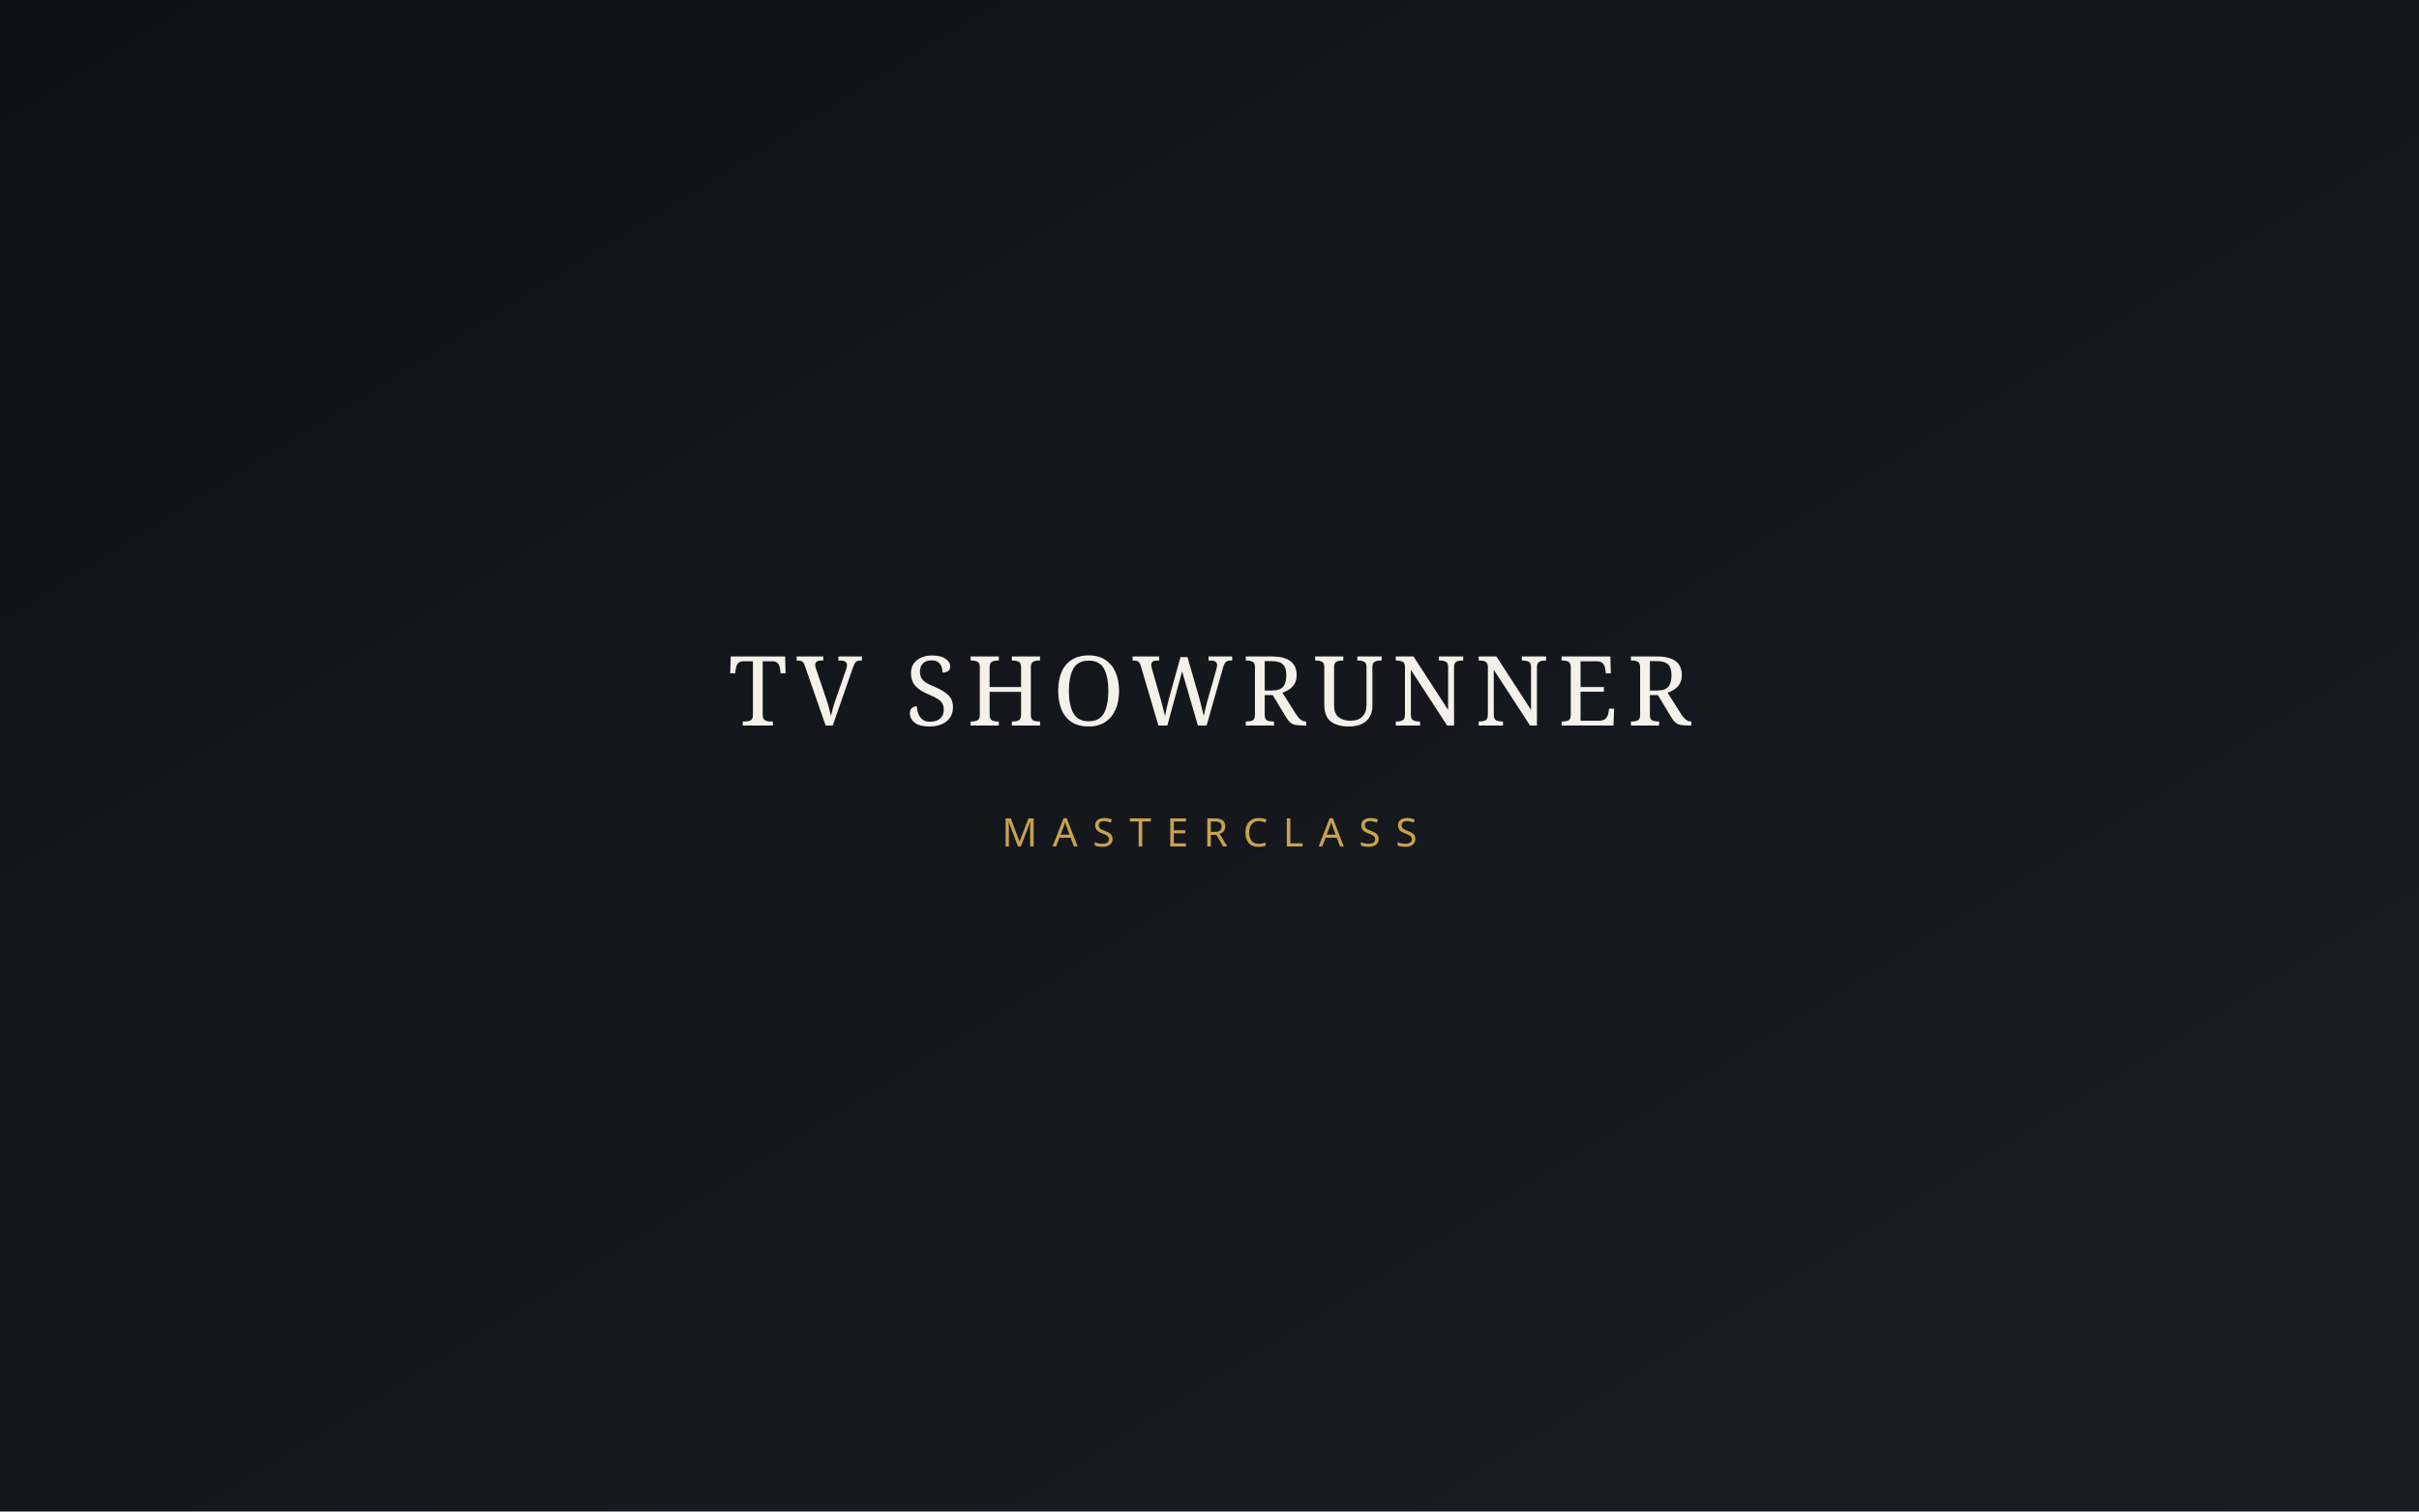
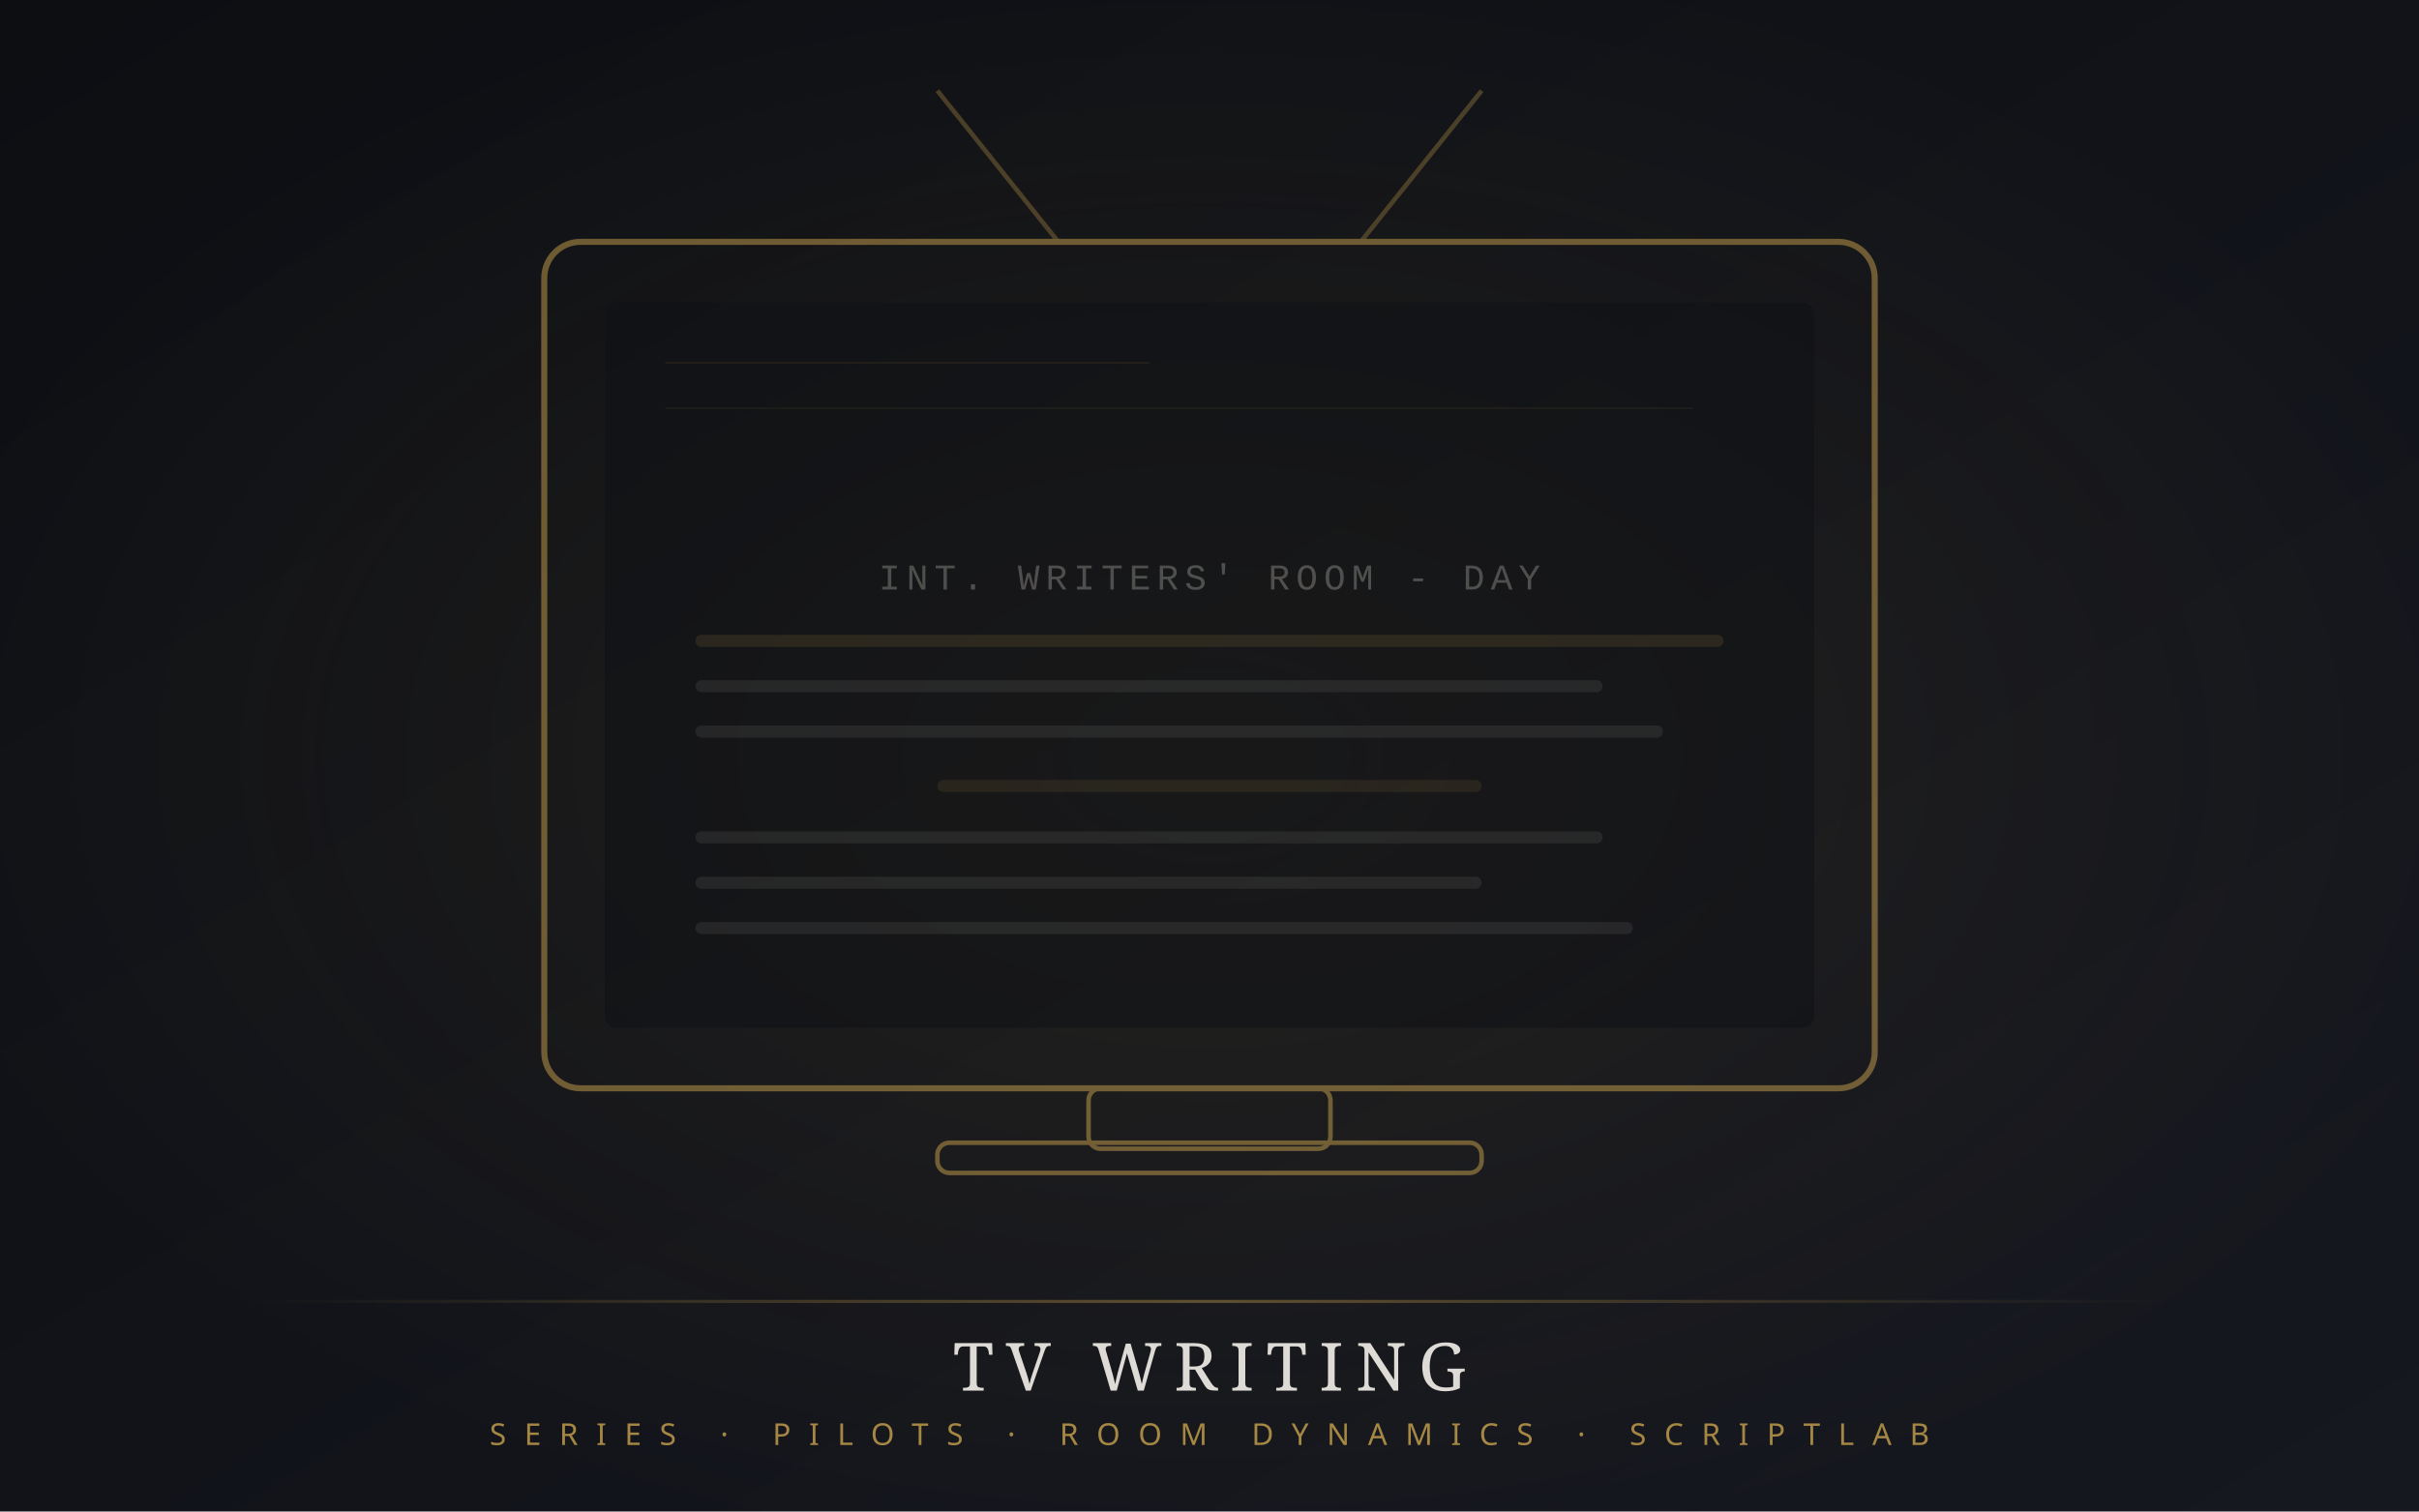
<svg xmlns="http://www.w3.org/2000/svg" width="800" height="500" viewBox="0 0 800 500">
  <defs>
    <linearGradient id="bg" x1="0%" y1="0%" x2="100%" y2="100%">
-       <stop offset="0%" stop-color="#0f1115" />
-       <stop offset="100%" stop-color="#1a1d24" />
+       <stop offset="0%" stop-color="#0c0e12" />
+       <stop offset="100%" stop-color="#161820" />
+     </linearGradient>
+     <radialGradient id="glow" cx="50%" cy="50%" r="55%">
+       <stop offset="0%" stop-color="#c9a24d" stop-opacity="0.1" />
+       <stop offset="100%" stop-color="#c9a24d" stop-opacity="0" />
+     </radialGradient>
+     <linearGradient id="gold" x1="0%" y1="0%" x2="100%" y2="0%">
+       <stop offset="0%" stop-color="#c9a24d" stop-opacity="0" />
+       <stop offset="50%" stop-color="#c9a24d" />
+       <stop offset="100%" stop-color="#c9a24d" stop-opacity="0" />
    </linearGradient>
  </defs>
  <rect width="800" height="500" fill="url(#bg)" />
-   <text x="400" y="240" font-family="Georgia, serif" font-size="32" fill="#f4f1ea" text-anchor="middle" letter-spacing="3">TV SHOWRUNNER</text>
-   <text x="400" y="280" font-family="system-ui" font-size="13" fill="#c9a24d" text-anchor="middle" letter-spacing="5">MASTERCLASS</text>
+   <rect width="800" height="500" fill="url(#glow)" />
+   <g opacity="0.5">
+     <rect x="180" y="80" width="440" height="280" rx="12" fill="none" stroke="#c9a24d" stroke-width="2" />
+     <rect x="200" y="100" width="400" height="240" rx="4" fill="#0d0f13" />
+     <line x1="220" y1="120" x2="380" y2="120" stroke="#c9a24d" stroke-width="0.5" opacity="0.2" />
+     <line x1="220" y1="135" x2="560" y2="135" stroke="#c9a24d" stroke-width="0.5" opacity="0.15" />
+     <text x="400" y="195" text-anchor="middle" font-family="'Courier New',monospace" font-size="12" fill="#f4f1ea" opacity="0.5" letter-spacing="2">INT. WRITERS' ROOM - DAY</text>
+     <rect x="230" y="210" width="340" height="4" rx="2" fill="#c9a24d" opacity="0.25" />
+     <rect x="230" y="225" width="300" height="4" rx="2" fill="#f4f1ea" opacity="0.15" />
+     <rect x="230" y="240" width="320" height="4" rx="2" fill="#f4f1ea" opacity="0.15" />
+     <rect x="310" y="258" width="180" height="4" rx="2" fill="#c9a24d" opacity="0.2" />
+     <rect x="230" y="275" width="300" height="4" rx="2" fill="#f4f1ea" opacity="0.15" />
+     <rect x="230" y="290" width="260" height="4" rx="2" fill="#f4f1ea" opacity="0.15" />
+     <rect x="230" y="305" width="310" height="4" rx="2" fill="#f4f1ea" opacity="0.15" />
+     <rect x="360" y="360" width="80" height="20" rx="4" fill="none" stroke="#c9a24d" stroke-width="1.5" />
+     <rect x="310" y="378" width="180" height="10" rx="4" fill="none" stroke="#c9a24d" stroke-width="1.5" />
+     <line x1="350" y1="80" x2="310" y2="30" stroke="#c9a24d" stroke-width="1.5" opacity="0.6" />
+     <line x1="450" y1="80" x2="490" y2="30" stroke="#c9a24d" stroke-width="1.5" opacity="0.6" />
+   </g>
+   <rect x="80" y="430" width="640" height="1" fill="url(#gold)" opacity="0.4" />
+   <text x="400" y="460" text-anchor="middle" font-family="Georgia,serif" font-size="22" fill="#f4f1ea" letter-spacing="4" opacity="0.9">TV WRITING</text>
+   <text x="400" y="478" text-anchor="middle" font-family="system-ui,sans-serif" font-size="10" fill="#c9a24d" letter-spacing="6" opacity="0.8">SERIES · PILOTS · ROOM DYNAMICS · SCRIPTLAB</text>
</svg>
